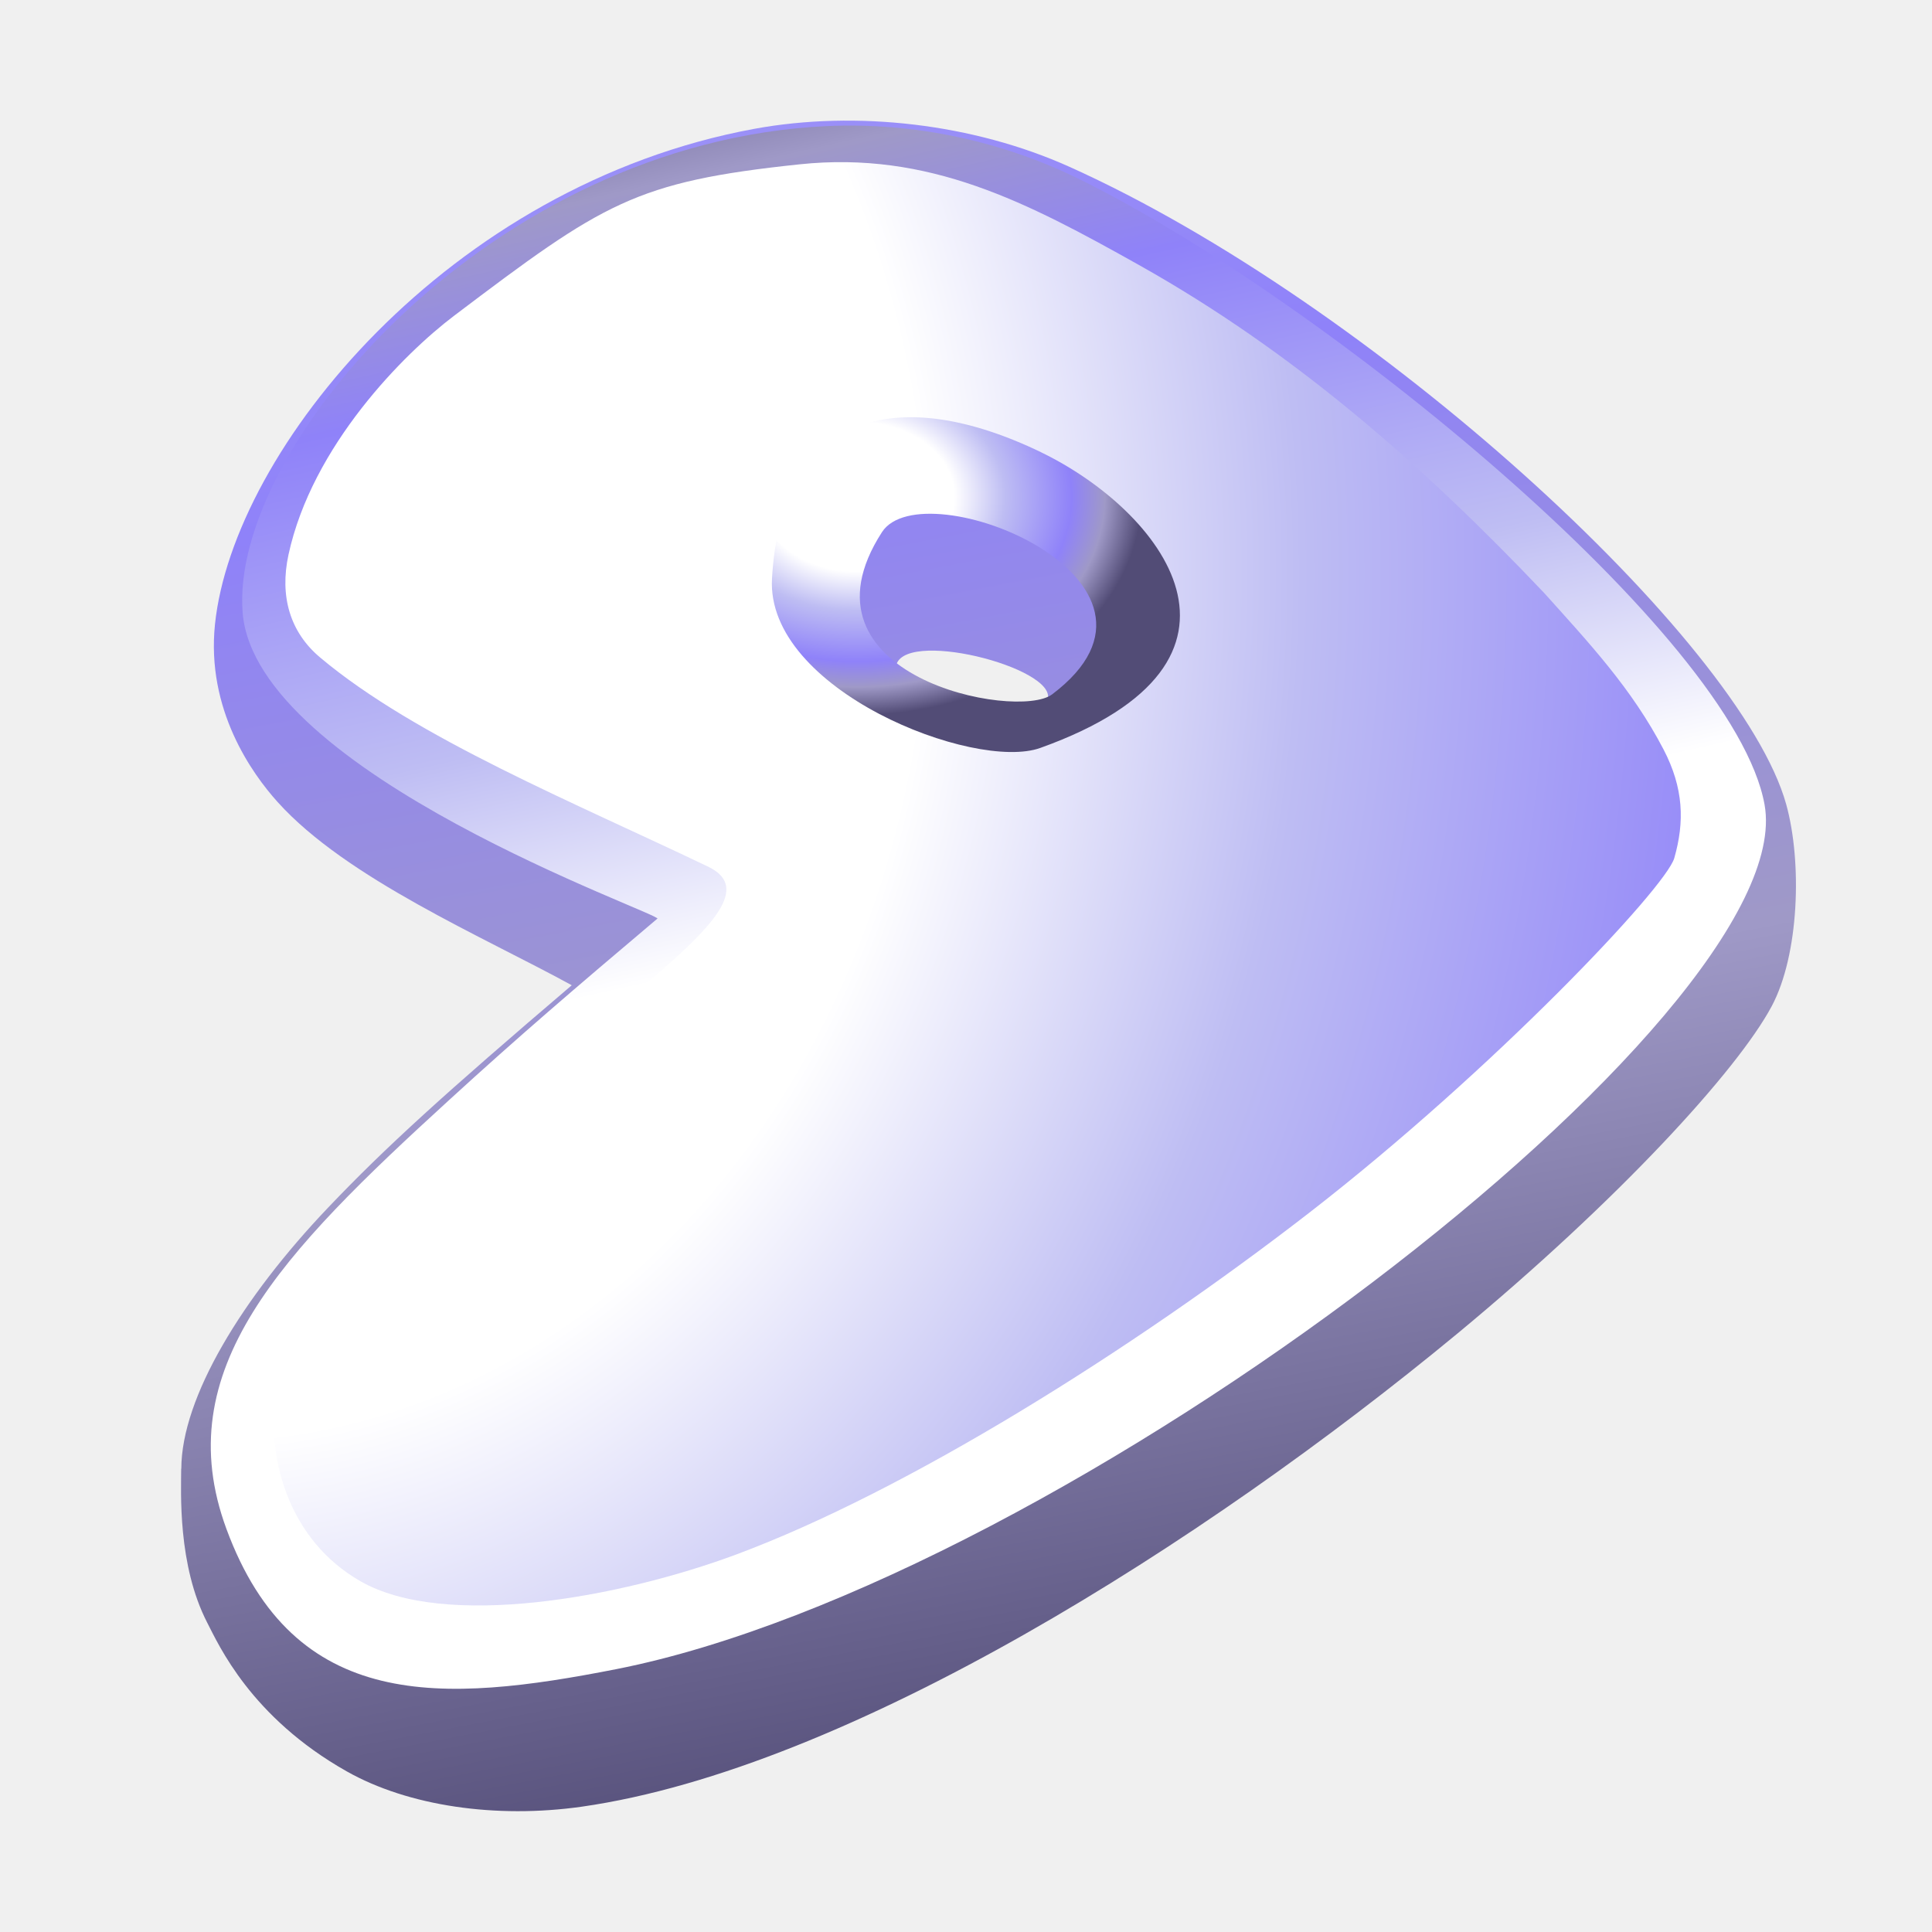
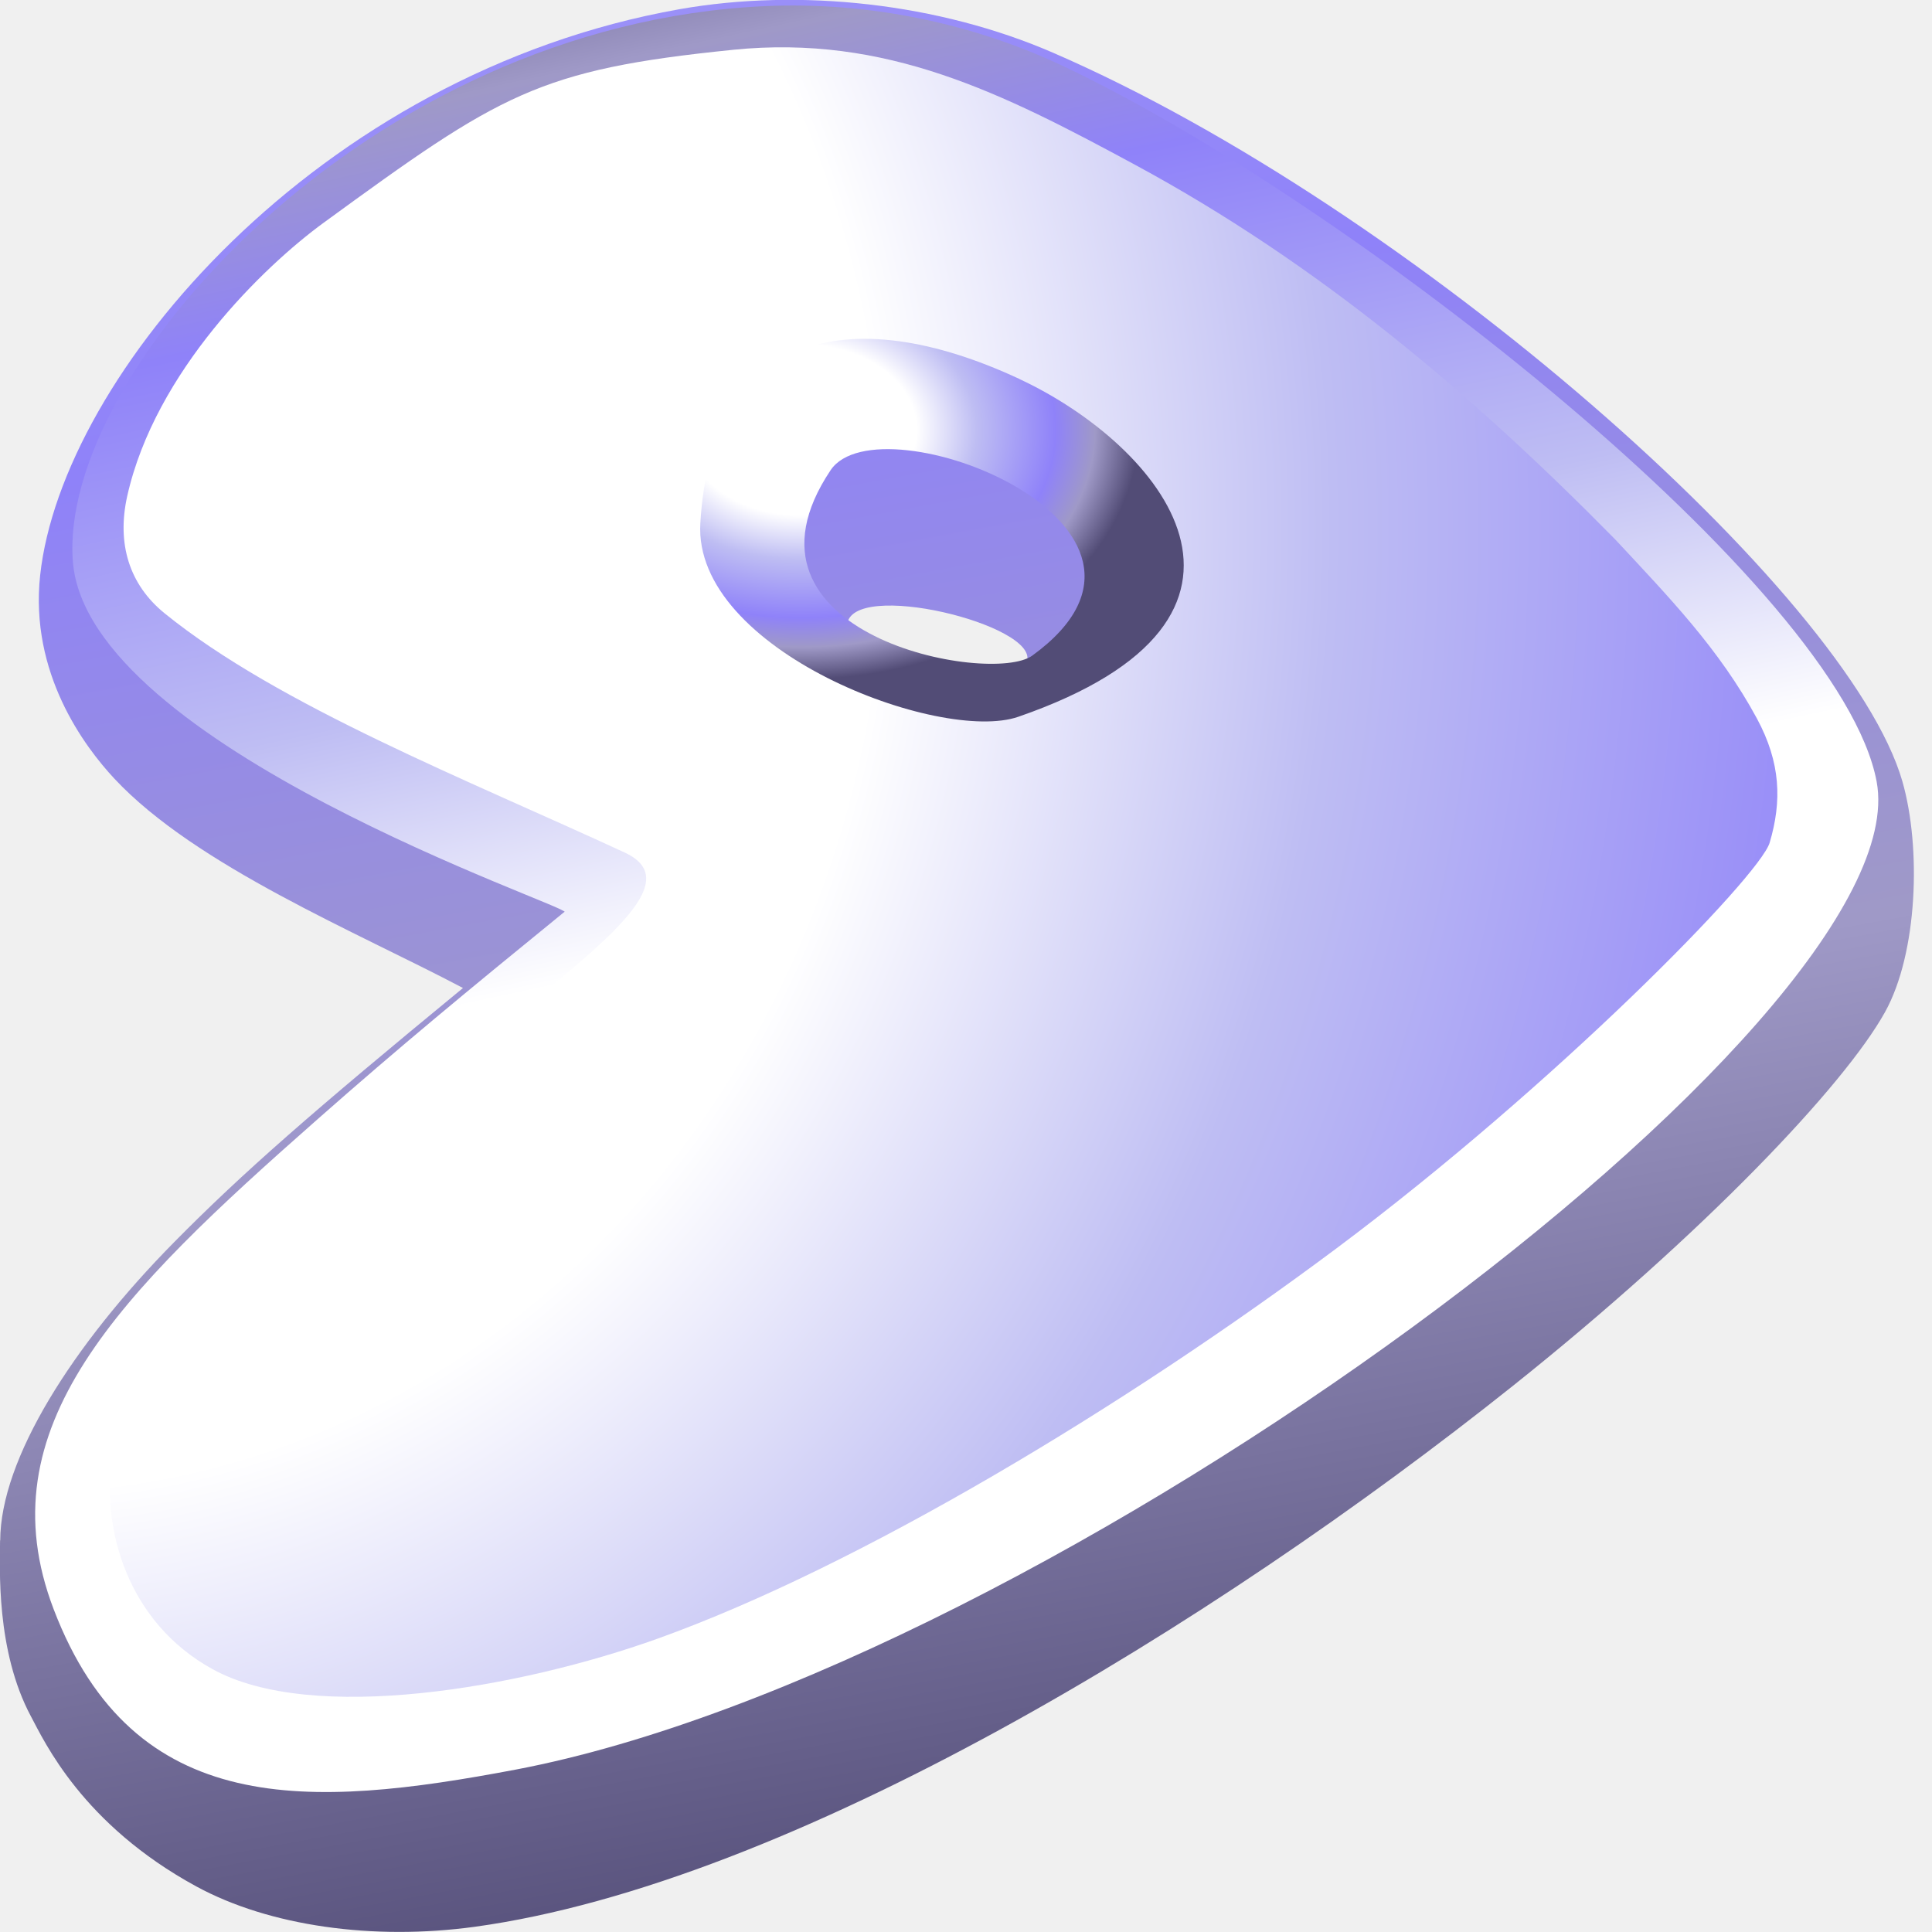
- <svg xmlns="http://www.w3.org/2000/svg" width="32" height="32" viewBox="0 0 32 32" fill="none">
+ <svg xmlns="http://www.w3.org/2000/svg" width="28" height="28" viewBox="0 0 28 28" fill="none">
  <g clip-path="url(#clip0_7977_23580)">
-     <path fill-rule="evenodd" clip-rule="evenodd" d="M3.003 24.327C3.006 23.146 4.01 21.497 5.437 19.999C6.391 18.997 7.359 18.119 9.47 16.319C8.01 15.518 5.739 14.551 4.599 13.285C4.177 12.817 3.413 11.755 3.561 10.338C3.863 7.447 7.43 3.064 12.498 2.133C14.185 1.825 16.122 2.047 17.716 2.764C22.718 5.012 28.831 10.599 29.586 13.325C29.851 14.285 29.8 15.815 29.344 16.668C28.778 17.725 26.818 19.871 24.139 22.088C19.934 25.564 14.041 29.294 9.638 29.924C8.216 30.126 6.763 29.915 5.744 29.34C4.149 28.44 3.62 27.238 3.433 26.878C2.939 25.92 3 24.707 3.001 24.326L3.003 24.327ZM14.837 11.058C14.892 10.388 17.518 11.055 17.352 11.586C17.177 12.145 14.775 11.826 14.837 11.058Z" fill="url(#paint0_linear_7977_23580)" />
-     <path fill-rule="evenodd" clip-rule="evenodd" d="M10.89 15.214C9.508 16.381 8.589 17.168 7.438 18.221C4.663 20.756 2.778 22.686 3.75 25.323C4.871 28.366 7.329 28.212 10.209 27.646C17.635 26.181 29.847 16.793 29.227 13.329C28.723 10.524 21.899 4.945 17.865 2.961C16.603 2.341 15.149 2.021 13.69 2.089C8.135 2.351 3.799 7.406 4.019 10.149C4.235 12.815 10.973 15.138 10.892 15.219L10.89 15.214ZM10.057 5.908C8.386 7.767 9.454 11.364 12.225 13.325C15.468 15.619 20.717 16.035 21.765 14.266C23.715 10.965 21.586 7.474 18.409 5.917C15.27 4.379 11.1 4.747 10.057 5.906V5.908Z" fill="url(#paint1_linear_7977_23580)" />
-     <path fill-rule="evenodd" clip-rule="evenodd" d="M15.757 13.248C18.103 13.575 20.125 12.635 20.439 10.319C20.68 8.554 17.979 6.626 16.355 6.181C14.999 5.809 12.055 6.287 11.857 8.852C11.651 11.518 14.387 13.059 15.755 13.248H15.757ZM14.608 8.814C13.066 11.203 16.846 11.937 17.425 11.502C19.921 9.624 15.287 7.762 14.608 8.814Z" fill="url(#paint2_radial_7977_23580)" />
-     <path fill-rule="evenodd" clip-rule="evenodd" d="M13.242 2.722C10.515 3.009 9.993 3.36 7.521 5.23C6.693 5.856 5.169 7.38 4.778 9.189C4.629 9.878 4.805 10.472 5.301 10.889C6.889 12.225 9.548 13.308 11.729 14.355C12.368 14.662 11.945 15.219 10.915 16.11C8.315 18.36 4.802 21.099 4.555 23.186C4.439 24.169 4.776 25.506 5.97 26.19C7.364 26.989 10.259 26.467 12.195 25.747C15.02 24.695 18.73 22.374 21.677 20.093C24.74 17.72 27.587 14.705 27.731 14.214C27.904 13.611 27.887 13.053 27.553 12.412C27.028 11.405 26.328 10.658 25.575 9.82C23.555 7.691 21.418 5.82 18.859 4.386C17.013 3.351 15.388 2.496 13.241 2.722L13.242 2.722ZM17.249 7.494C19.219 8.447 21.243 10.949 17.231 12.388C16.14 12.78 12.679 11.426 12.787 9.58C12.942 6.851 14.843 6.33 17.249 7.493L17.249 7.494Z" fill="url(#paint3_radial_7977_23580)" />
+     <path fill-rule="evenodd" clip-rule="evenodd" d="M0.003 22.327C0.007 21.146 1.048 19.497 2.527 17.999C3.516 16.997 4.521 16.119 6.71 14.319C5.195 13.518 2.84 12.551 1.658 11.285C1.221 10.817 0.428 9.755 0.582 8.337C0.895 5.447 4.594 1.064 9.85 0.133C11.6 -0.175 13.608 0.047 15.261 0.764C20.448 3.012 26.787 8.599 27.571 11.325C27.846 12.285 27.793 13.815 27.319 14.668C26.733 15.725 24.701 17.871 21.922 20.088C17.561 23.564 11.45 27.294 6.884 27.924C5.409 28.126 3.903 27.915 2.846 27.34C1.192 26.44 0.643 25.238 0.45 24.878C-0.064 23.92 -1.57364e-05 22.707 0.001 22.326L0.003 22.327ZM12.276 9.058C12.332 8.388 15.056 9.055 14.883 9.586C14.702 10.145 12.211 9.827 12.276 9.058Z" fill="url(#paint0_linear_7977_23580)" />
+     <path fill-rule="evenodd" clip-rule="evenodd" d="M8.182 13.214C6.749 14.381 5.796 15.168 4.602 16.221C1.725 18.756 -0.231 20.686 0.778 23.323C1.94 26.366 4.489 26.212 7.476 25.646C15.177 24.181 27.842 14.793 27.198 11.329C26.675 8.524 19.599 2.945 15.415 0.961C14.107 0.341 12.599 0.021 11.086 0.089C5.325 0.351 0.829 5.406 1.057 8.149C1.281 10.815 8.269 13.138 8.185 13.219L8.182 13.214ZM7.318 3.908C5.585 5.767 6.693 9.364 9.567 11.325C12.93 13.619 18.373 14.035 19.46 12.266C21.482 8.965 19.275 5.474 15.98 3.917C12.724 2.379 8.4 2.747 7.318 3.906V3.908Z" fill="url(#paint1_linear_7977_23580)" />
+     <path fill-rule="evenodd" clip-rule="evenodd" d="M13.229 11.248C15.662 11.575 17.759 10.635 18.085 8.319C18.335 6.554 15.534 4.626 13.85 4.181C12.444 3.809 9.391 4.287 9.185 6.852C8.971 9.518 11.809 11.059 13.227 11.248H13.229ZM12.038 6.814C10.439 9.203 14.359 9.937 14.96 9.502C17.547 7.624 12.742 5.762 12.038 6.814Z" fill="url(#paint2_radial_7977_23580)" />
+     <path fill-rule="evenodd" clip-rule="evenodd" d="M10.622 0.722C7.794 1.009 7.252 1.36 4.688 3.23C3.83 3.856 2.249 5.38 1.844 7.189C1.69 7.878 1.872 8.472 2.386 8.889C4.033 10.225 6.791 11.308 9.052 12.355C9.714 12.662 9.276 13.219 8.208 14.11C5.512 16.36 1.869 19.099 1.612 21.186C1.492 22.169 1.841 23.506 3.079 24.19C4.526 24.989 7.528 24.467 9.535 23.747C12.465 22.695 16.313 20.374 19.368 18.093C22.545 15.72 25.497 12.705 25.647 12.214C25.826 11.611 25.808 11.053 25.462 10.412C24.918 9.406 24.191 8.658 23.411 7.82C21.316 5.691 19.1 3.82 16.446 2.386C14.531 1.351 12.847 0.496 10.62 0.722L10.622 0.722ZM14.776 5.494C16.82 6.447 18.918 8.949 14.758 10.388C13.627 10.78 10.038 9.426 10.15 7.58C10.31 4.851 12.282 4.33 14.776 5.493L14.776 5.494Z" fill="url(#paint3_radial_7977_23580)" />
  </g>
  <defs>
-     <linearGradient id="paint0_linear_7977_23580" x1="-1.183" y1="-62.021" x2="16.404" y2="30.036" gradientUnits="userSpaceOnUse">
+     <linearGradient id="paint0_linear_7977_23580" x1="-4.338" y1="-64.021" x2="12.664" y2="28.264" gradientUnits="userSpaceOnUse">
      <stop stop-color="white" />
      <stop offset="0.342" stop-color="white" />
      <stop offset="0.52" stop-color="#BEBDF3" />
      <stop offset="0.754" stop-color="#8F82F9" />
      <stop offset="0.871" stop-color="#9F99C7" />
      <stop offset="1" stop-color="#524C76" />
    </linearGradient>
-     <linearGradient id="paint1_linear_7977_23580" x1="20.416" y1="22.685" x2="15.107" y2="-1.113" gradientUnits="userSpaceOnUse">
+     <linearGradient id="paint1_linear_7977_23580" x1="18.06" y1="20.685" x2="12.925" y2="-3.192" gradientUnits="userSpaceOnUse">
      <stop stop-color="white" />
      <stop offset="0.342" stop-color="white" />
      <stop offset="0.52" stop-color="#BEBDF3" />
      <stop offset="0.754" stop-color="#8F82F9" />
      <stop offset="0.871" stop-color="#9F99C7" />
      <stop offset="1" stop-color="#524C76" />
    </linearGradient>
-     <radialGradient id="paint2_radial_7977_23580" cx="0" cy="0" r="1" gradientUnits="userSpaceOnUse" gradientTransform="translate(14.1915 8.22661) scale(4.72378 3.62151)">
+     <radialGradient id="paint2_radial_7977_23580" cx="0" cy="0" r="1" gradientUnits="userSpaceOnUse" gradientTransform="translate(11.606 6.22661) scale(4.89873 3.62151)">
      <stop stop-color="white" />
      <stop offset="0.342" stop-color="white" />
      <stop offset="0.52" stop-color="#BEBDF3" />
      <stop offset="0.754" stop-color="#8F82F9" />
      <stop offset="0.871" stop-color="#9F99C7" />
      <stop offset="1" stop-color="#524C76" />
    </radialGradient>
-     <radialGradient id="paint3_radial_7977_23580" cx="0" cy="0" r="1" gradientUnits="userSpaceOnUse" gradientTransform="translate(3.42892 9.3884) rotate(90.903) scale(41.0907 35.0496)">
+     <radialGradient id="paint3_radial_7977_23580" cx="0" cy="0" r="1" gradientUnits="userSpaceOnUse" gradientTransform="translate(0.444658 7.3884) rotate(90.9364) scale(41.091 36.3474)">
      <stop stop-color="white" />
      <stop offset="0.342" stop-color="white" />
      <stop offset="0.52" stop-color="#BEBDF3" />
      <stop offset="0.754" stop-color="#8F82F9" />
      <stop offset="0.871" stop-color="#9F99C7" />
      <stop offset="1" stop-color="#524C76" />
    </radialGradient>
    <clipPath id="clip0_7977_23580">
-       <rect width="26.75" height="28" fill="white" transform="translate(3 2)" />
+       <rect width="27.74" height="28" fill="white" />
    </clipPath>
  </defs>
</svg>
